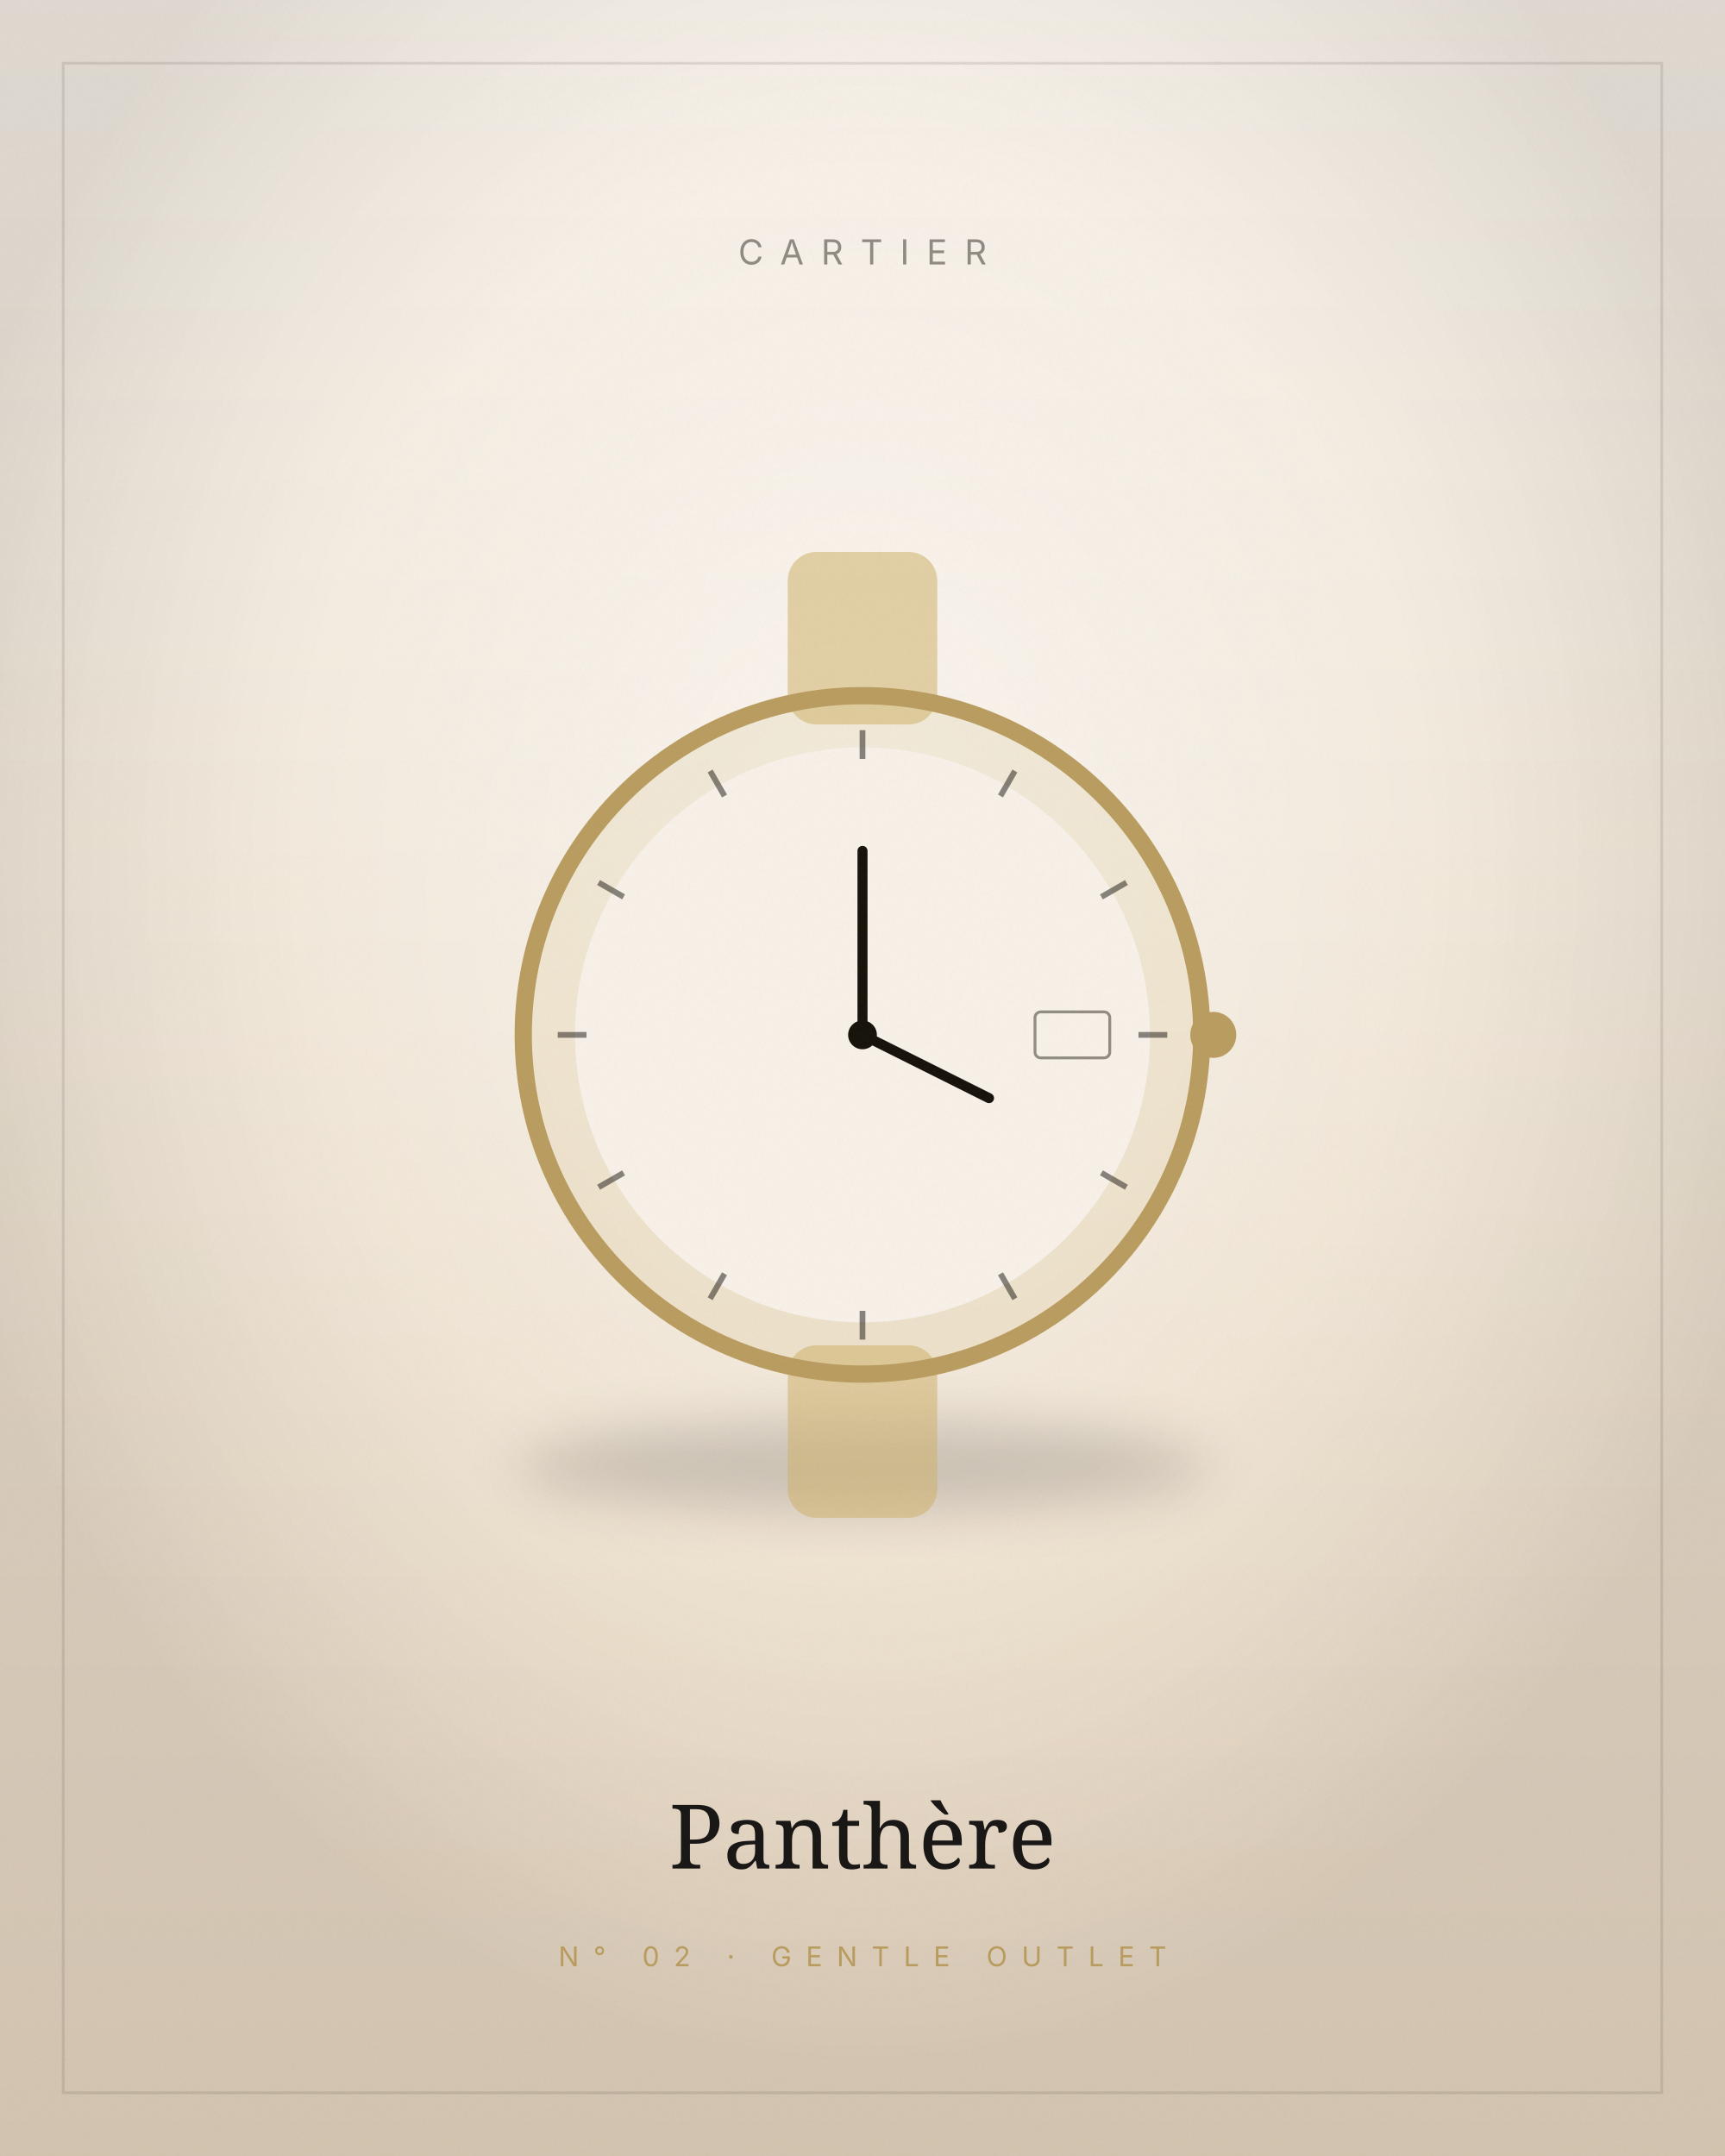
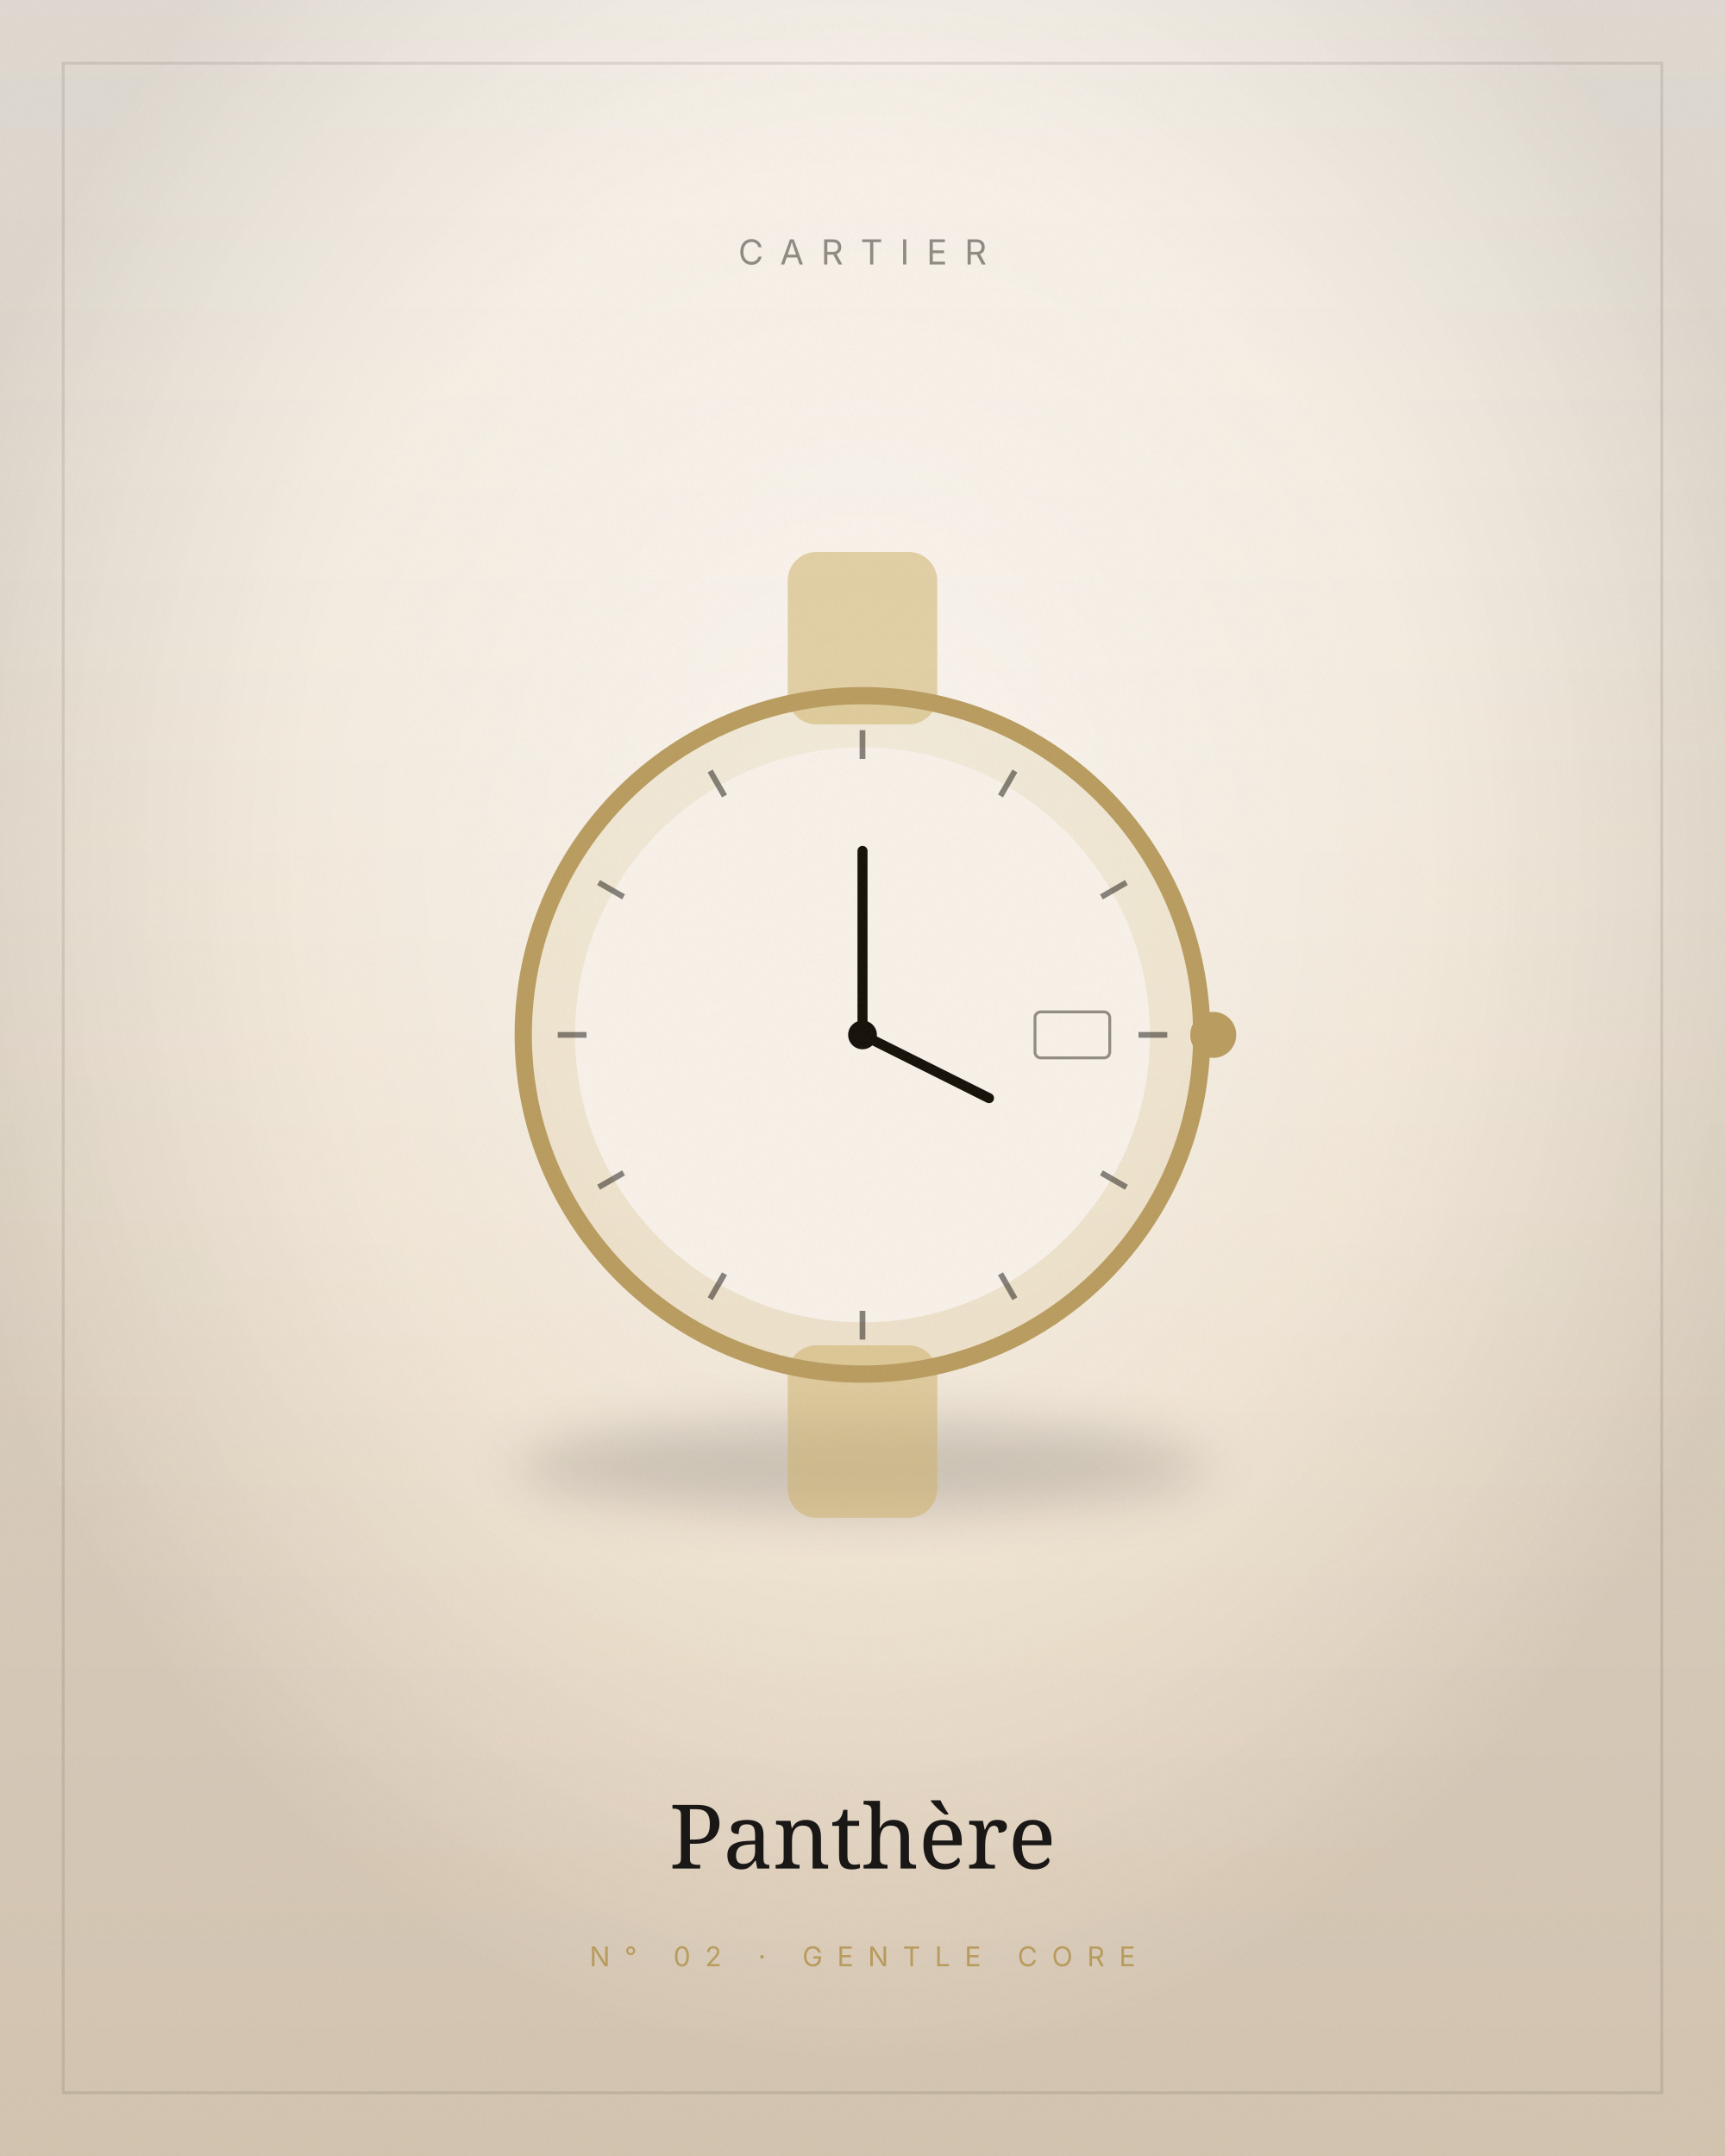
<svg xmlns="http://www.w3.org/2000/svg" width="600" height="750" viewBox="0 0 600 750">
  <defs>
    <linearGradient id="bg" x1="0" y1="0" x2="0" y2="1">
      <stop offset="0" stop-color="#f7f1e8" />
      <stop offset="1" stop-color="#ead9c2" />
    </linearGradient>
    <radialGradient id="spot" cx="50%" cy="40%" r="55%">
      <stop offset="0" stop-color="#ffffff" stop-opacity="0.55" />
      <stop offset="0.6" stop-color="#ffffff" stop-opacity="0.08" />
      <stop offset="1" stop-color="#000000" stop-opacity="0.10" />
    </radialGradient>
    <filter id="soft" x="-50%" y="-50%" width="200%" height="200%">
      <feGaussianBlur stdDeviation="9" />
    </filter>
    <filter id="grain">
      <feTurbulence type="fractalNoise" baseFrequency="0.9" numOctaves="2" stitchTiles="stitch" />
      <feColorMatrix type="saturate" values="0" />
    </filter>
  </defs>
  <rect width="600" height="750" fill="url(#bg)" />
  <rect width="600" height="750" fill="url(#spot)" />
  <g>
    <ellipse cx="300" cy="510" rx="120" ry="16" fill="rgba(20,16,10,0.16)" filter="url(#soft)" />
    <rect x="274" y="192" width="52" height="60" rx="10" fill="#cdb06a" opacity="0.55" />
    <rect x="274" y="468" width="52" height="60" rx="10" fill="#cdb06a" opacity="0.55" />
    <circle cx="300" cy="360" r="120" fill="#cdb06a" opacity="0.16" />
    <circle cx="300" cy="360" r="118" fill="none" stroke="#b89b5e" stroke-width="6" />
    <circle cx="300" cy="360" r="100" fill="#f7f1e8" />
    <line x1="300.0" y1="264.0" x2="300.0" y2="254.0" stroke="rgba(20,16,10,0.5)" stroke-width="2" />
    <line x1="348.0" y1="276.9" x2="353.0" y2="268.2" stroke="rgba(20,16,10,0.5)" stroke-width="2" />
    <line x1="383.1" y1="312.0" x2="391.8" y2="307.0" stroke="rgba(20,16,10,0.5)" stroke-width="2" />
    <line x1="396.0" y1="360.0" x2="406.0" y2="360.0" stroke="rgba(20,16,10,0.5)" stroke-width="2" />
    <line x1="383.1" y1="408.0" x2="391.8" y2="413.0" stroke="rgba(20,16,10,0.5)" stroke-width="2" />
    <line x1="348.0" y1="443.1" x2="353.0" y2="451.8" stroke="rgba(20,16,10,0.5)" stroke-width="2" />
    <line x1="300.0" y1="456.0" x2="300.0" y2="466.0" stroke="rgba(20,16,10,0.5)" stroke-width="2" />
    <line x1="252.0" y1="443.1" x2="247.0" y2="451.8" stroke="rgba(20,16,10,0.5)" stroke-width="2" />
    <line x1="216.9" y1="408.0" x2="208.2" y2="413.0" stroke="rgba(20,16,10,0.5)" stroke-width="2" />
    <line x1="204.0" y1="360.0" x2="194.0" y2="360.0" stroke="rgba(20,16,10,0.5)" stroke-width="2" />
    <line x1="216.9" y1="312.0" x2="208.2" y2="307.0" stroke="rgba(20,16,10,0.5)" stroke-width="2" />
    <line x1="252.0" y1="276.9" x2="247.0" y2="268.2" stroke="rgba(20,16,10,0.5)" stroke-width="2" />
    <line x1="300" y1="360" x2="300" y2="296" stroke="#141008" stroke-width="3.5" stroke-linecap="round" />
    <line x1="300" y1="360" x2="344" y2="382" stroke="#141008" stroke-width="3.5" stroke-linecap="round" />
    <circle cx="300" cy="360" r="5" fill="#141008" />
    <rect x="360" y="352" width="26" height="16" rx="2" fill="none" stroke="rgba(20,16,10,0.45)" />
    <circle cx="422" cy="360" r="8" fill="#b89b5e" />
  </g>
  <rect width="600" height="750" filter="url(#grain)" opacity="0.05" />
  <rect x="22" y="22" width="556" height="706" fill="none" stroke="rgba(20,16,10,0.10)" />
  <text x="300" y="92" text-anchor="middle" font-family="Inter, Helvetica, sans-serif" font-size="12" letter-spacing="6" fill="rgba(20,16,10,0.45)">CARTIER</text>
  <text x="300" y="650" text-anchor="middle" font-family="Georgia, 'Cormorant Garamond', serif" font-size="31" fill="#1a1816">Panthère</text>
-   <text x="300" y="684" text-anchor="middle" font-family="Inter, Helvetica, sans-serif" font-size="9.5" letter-spacing="5" fill="#b89b5e">N° 02 · GENTLE OUTLET</text>
+   <text x="300" y="684" text-anchor="middle" font-family="Inter, Helvetica, sans-serif" font-size="9.5" letter-spacing="5" fill="#b89b5e">N° 02 · GENTLE CORE</text>
</svg>
